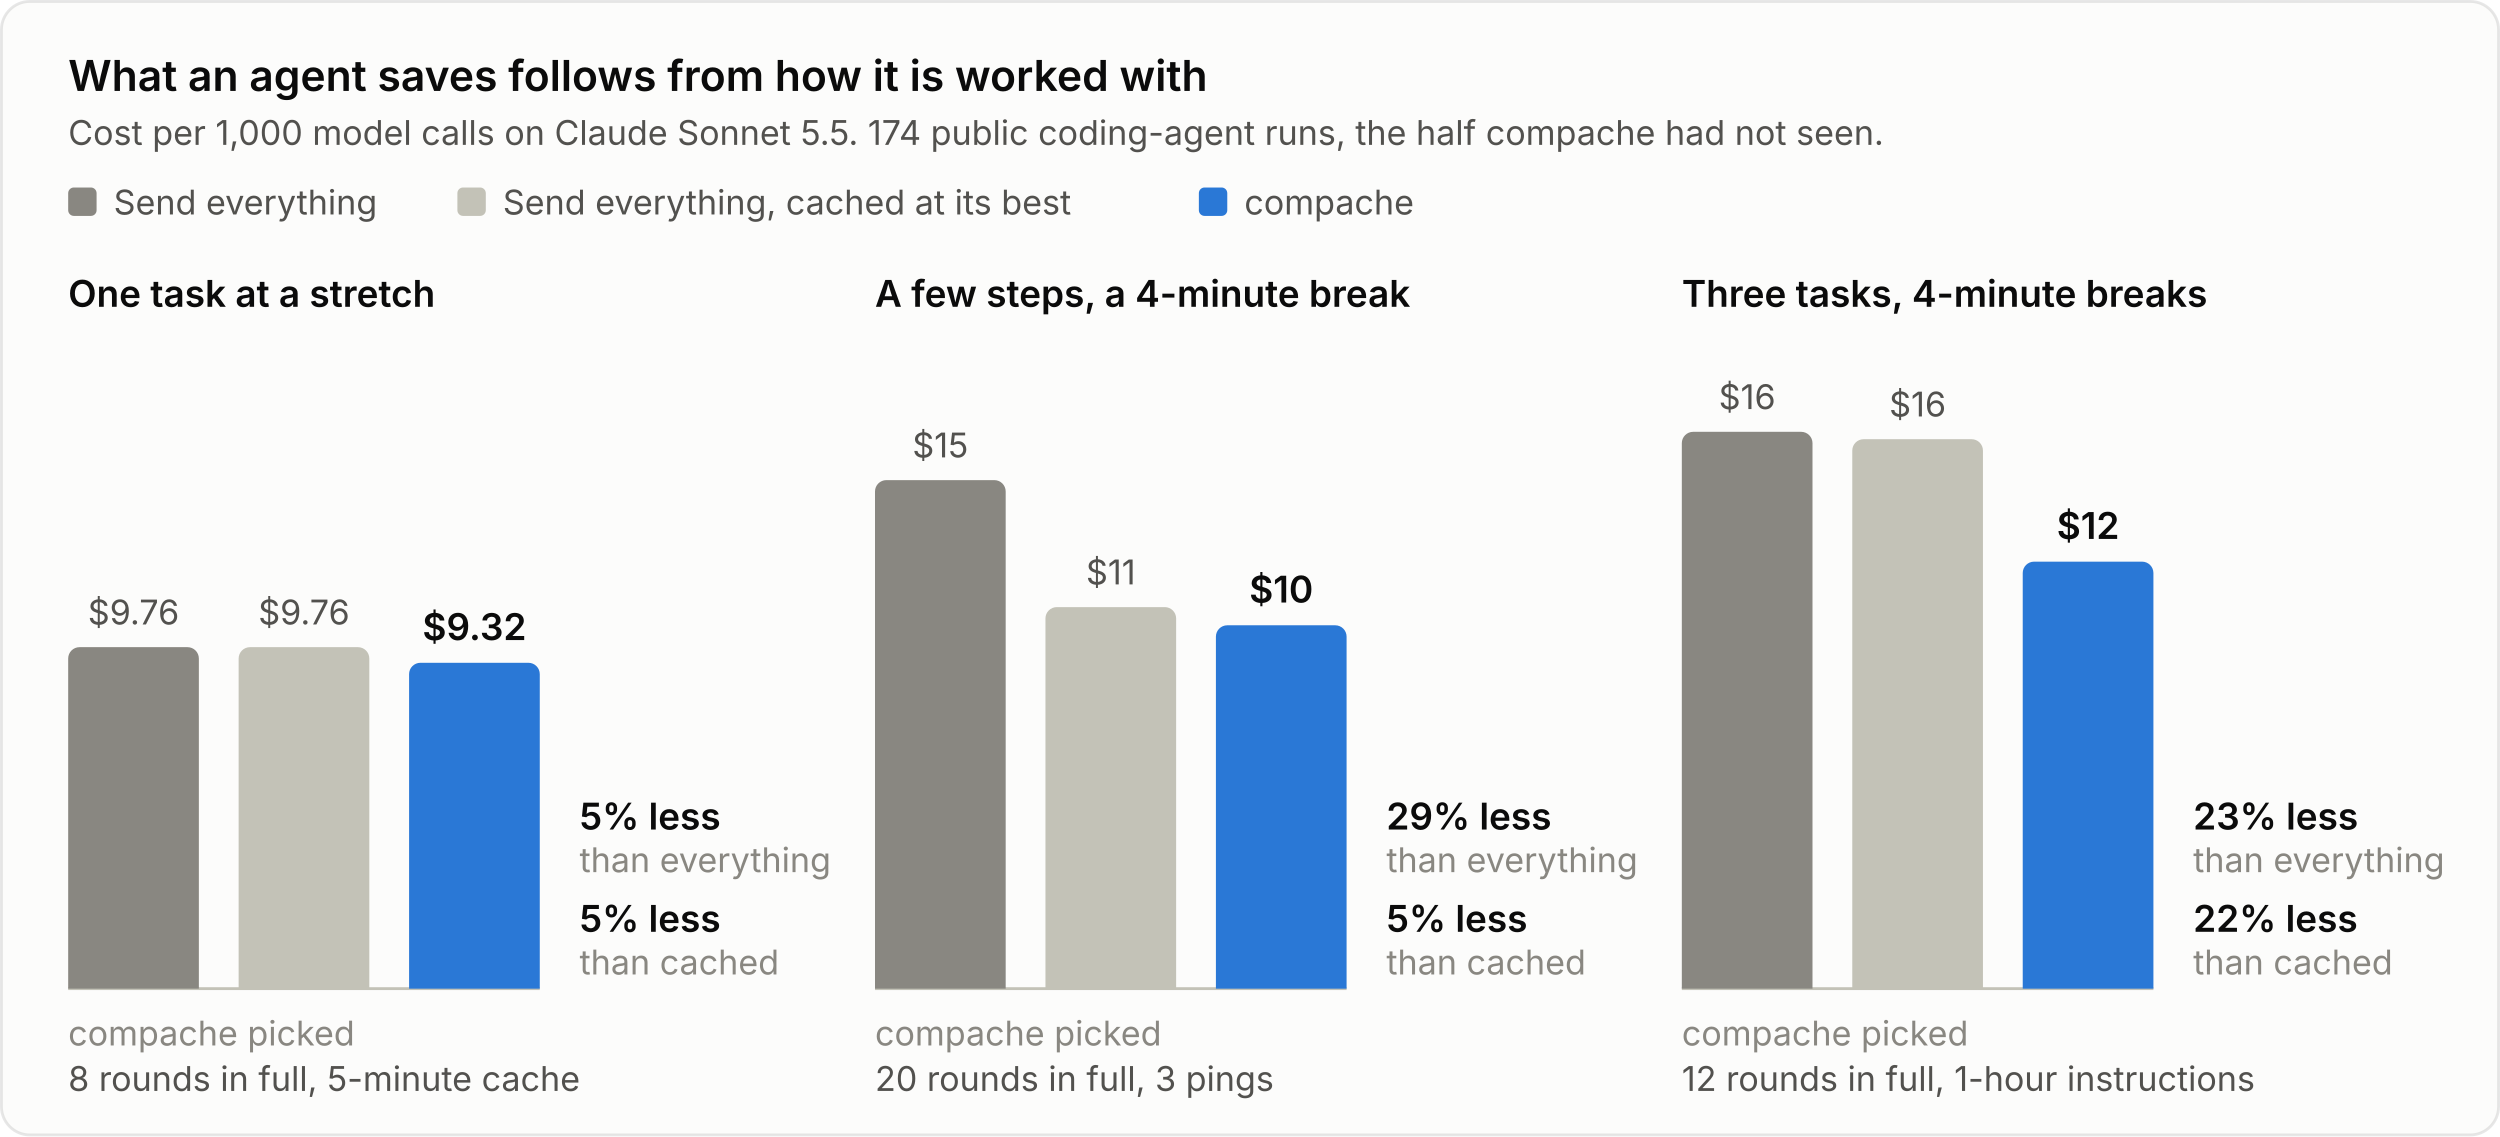
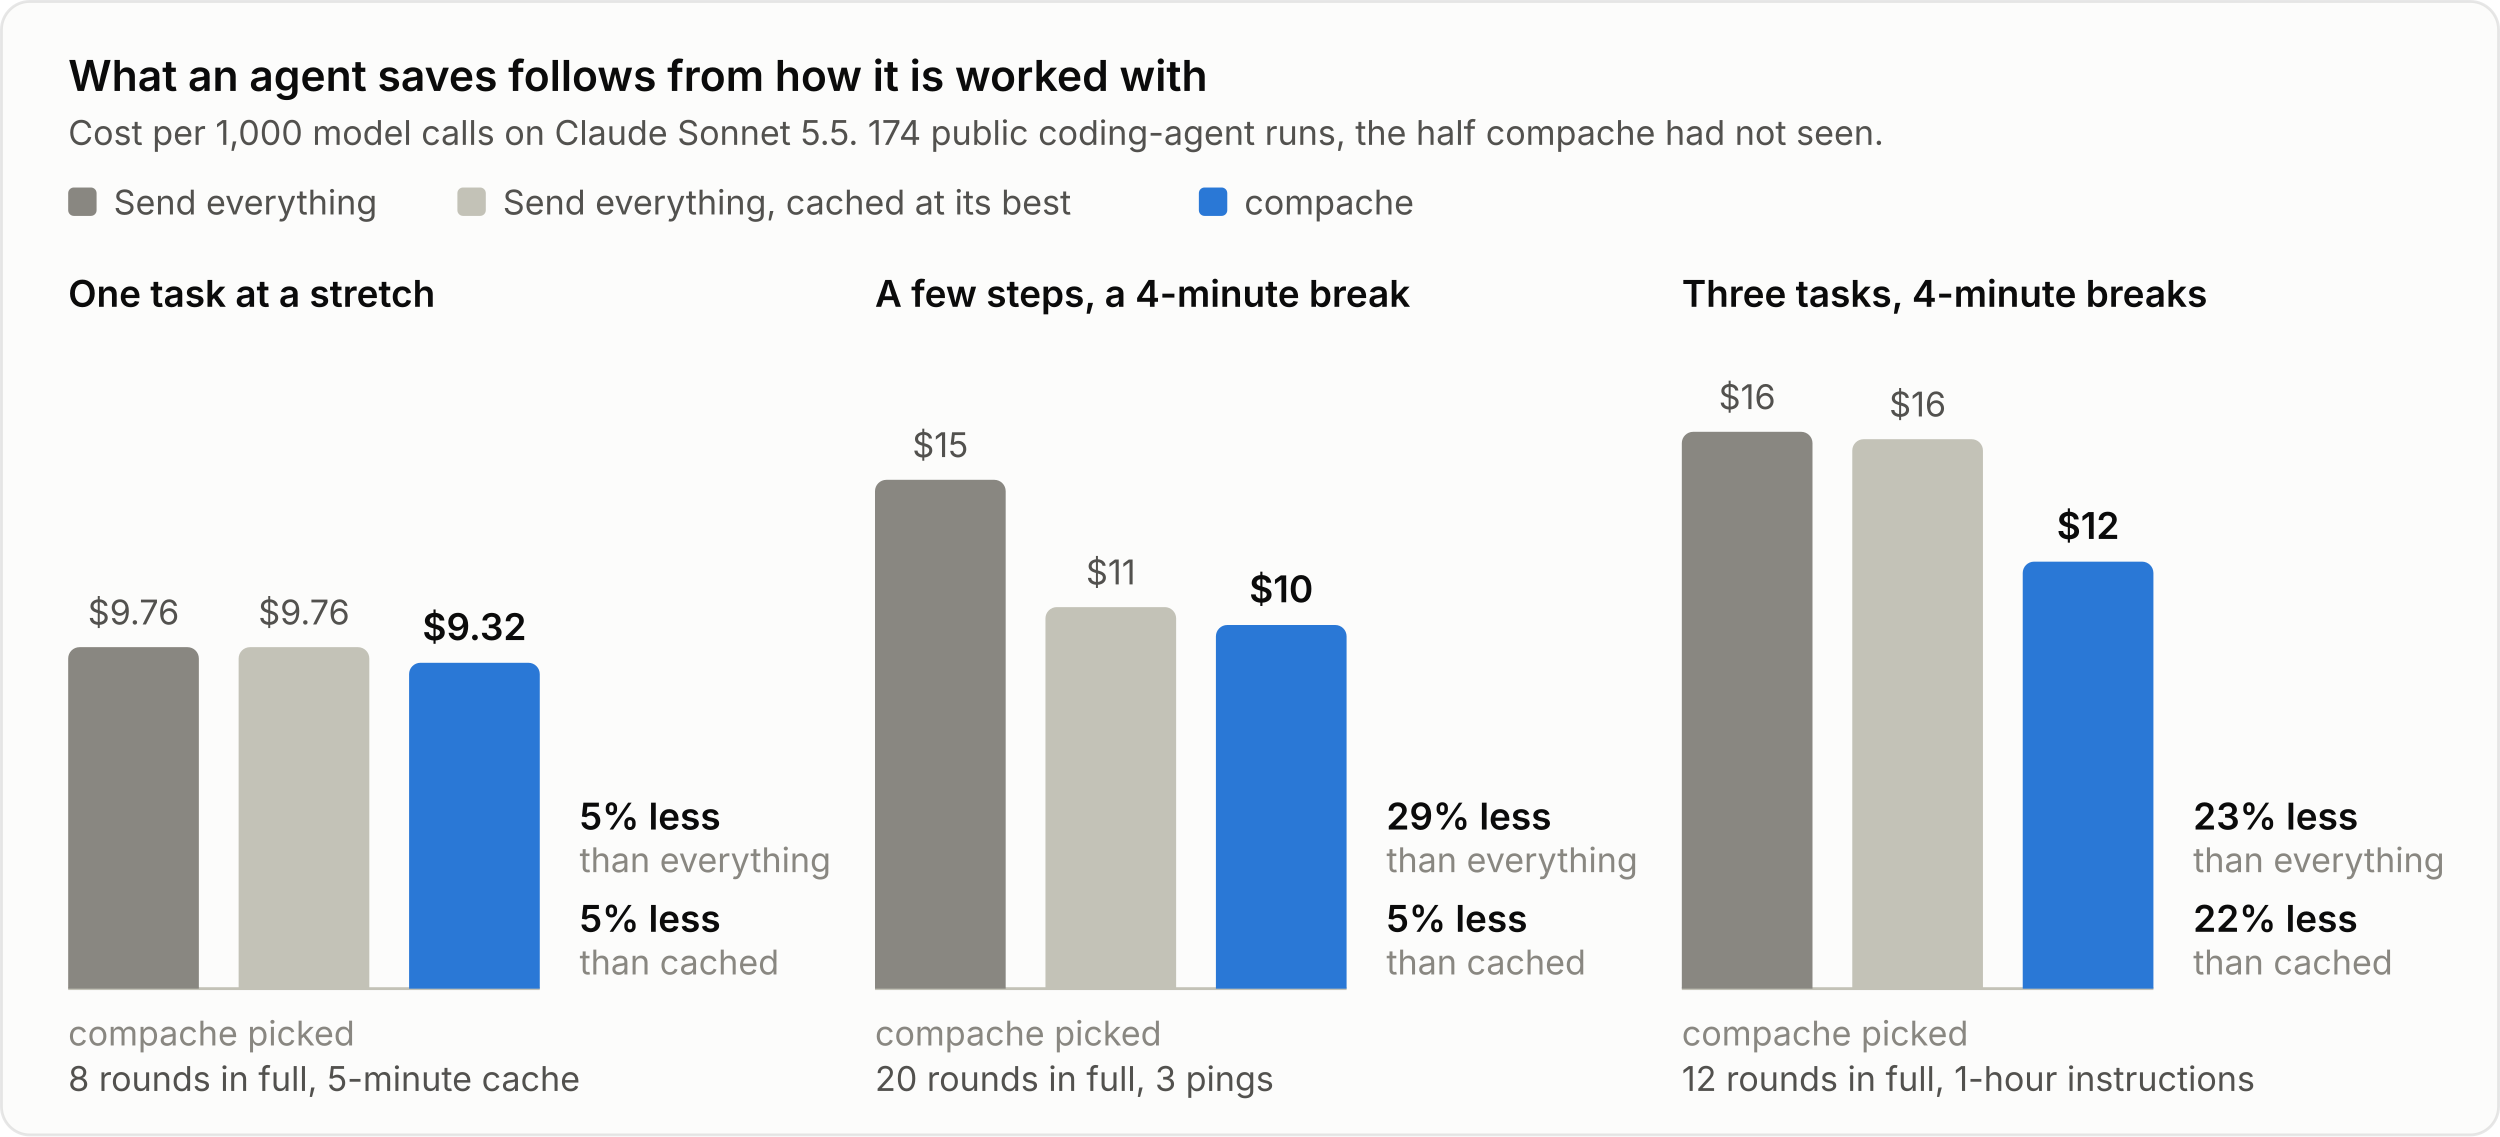
<svg xmlns="http://www.w3.org/2000/svg" width="880" height="400" viewBox="0 0 880 400" role="img" aria-labelledby="t d">
  <style>
text{font-family:system-ui,-apple-system,"Segoe UI",sans-serif;font-size:12px;fill:#0b0b0b}
.surface{fill:#fcfcfb;stroke:rgba(11,11,11,.1)}
.t2{fill:#52514e}.tm{fill:#898781}.b{font-weight:600}.h{font-size:13px;font-weight:600}.big{font-size:15px;font-weight:600}
.grid{stroke:#e1e0d9}.axis{stroke:#c3c2b7}.box{fill:none;stroke:#c3c2b7}
.c{fill:#2a78d6}.cs{stroke:#2a78d6}.n{fill:#898781}.ns{stroke:#898781}.o{fill:#eb6834}.os{stroke:#eb6834}
.cell{fill:#e1e0d9}.ring{stroke:#fcfcfb;stroke-width:2}.line{fill:none;stroke-width:2;stroke-linecap:round;stroke-linejoin:round}
.arc{fill:none;stroke-width:1.75;stroke-linecap:round}
@media (prefers-color-scheme:dark){
text{fill:#f0efec}.surface{fill:#1a1a19;stroke:rgba(255,255,255,.1)}.t2{fill:#c3c2b7}
.grid{stroke:#2c2c2a}.axis{stroke:#383835}.box{stroke:#52514e}
.c{fill:#3987e5}.cs{stroke:#3987e5}.o{fill:#d95926}.os{stroke:#d95926}
.cell{fill:#383835}.ring{stroke:#1a1a19}
}
</style>
  <rect class="surface" x=".5" y=".5" width="879" height="399" rx="10" />
  <style>.n2{fill:#c3c2b7}@media (prefers-color-scheme:dark){.n2{fill:#5a5954}}</style>
  <text x="24.0" y="32.0" class="big">What an agent saves follows from how it is worked with</text>
  <text x="24.0" y="51.0" class="t2">Cost per 1,000 model calls on Claude Sonnet 5.5. 174 public coding-agent runs, the half compache had not seen.</text>
  <rect class="n" x="24" y="66" width="10" height="10" rx="2" />
  <text x="40.0" y="75.5" class="t2">Send everything</text>
  <rect class="n2" x="161.0" y="66" width="10" height="10" rx="2" />
  <text x="177.0" y="75.5" class="t2">Send everything, cached at its best</text>
  <rect class="c" x="422.0" y="66" width="10" height="10" rx="2" />
  <text x="438.0" y="75.5" class="t2">compache</text>
  <text x="24.0" y="108.0" class="h">One task at a stretch</text>
  <line class="axis" x1="24.0" x2="190.0" y1="348" y2="348" />
  <path class="n" d="M24.0,348 v-116.2 a4,4 0 0 1 4,-4 h38 a4,4 0 0 1 4,4 v116.2 z" />
  <text x="47.0" y="219.8" class="t2" text-anchor="middle">$9.76</text>
  <path class="n2" d="M84.0,348 v-116.2 a4,4 0 0 1 4,-4 h38 a4,4 0 0 1 4,4 v116.2 z" />
  <text x="107.0" y="219.8" class="t2" text-anchor="middle">$9.76</text>
  <path class="c" d="M144.0,348 v-110.7 a4,4 0 0 1 4,-4 h38 a4,4 0 0 1 4,4 v110.7 z" />
  <text x="167.0" y="225.3" class="h" text-anchor="middle">$9.32</text>
  <text x="204.0" y="292.0" class="h">5% less</text>
  <text x="204.0" y="307.0" class="tm">than everything</text>
  <text x="204.0" y="328.0" class="h">5% less</text>
  <text x="204.0" y="343.0" class="tm">than cached</text>
  <text x="24.0" y="368.0" class="tm">compache picked</text>
  <text x="24.0" y="384.0" class="t2">8 rounds in full, 5-minute cache</text>
  <text x="308.0" y="108.0" class="h">A few steps, a 4-minute break</text>
  <line class="axis" x1="308.0" x2="474.0" y1="348" y2="348" />
-   <path class="n" d="M308.0,348 v-175.0 a4,4 0 0 1 4,-4 h38 a4,4 0 0 1 4,4 v175.0 z" />
-   <text x="331.0" y="161.0" class="t2" text-anchor="middle">$15</text>
+   <path class="n" d="M308.0,348 v-175.1 a4,4 0 0 1 4,-4 h38 a4,4 0 0 1 4,4 v175.1 z" />
+   <text x="331.0" y="160.9" class="t2" text-anchor="middle">$15</text>
  <path class="n2" d="M368.0,348 v-130.3 a4,4 0 0 1 4,-4 h38 a4,4 0 0 1 4,4 v130.3 z" />
  <text x="391.0" y="205.7" class="t2" text-anchor="middle">$11</text>
-   <path class="c" d="M428.0,348 v-123.9 a4,4 0 0 1 4,-4 h38 a4,4 0 0 1 4,4 v123.9 z" />
-   <text x="451.0" y="212.1" class="h" text-anchor="middle">$10</text>
+   <path class="c" d="M428.0,348 v-124.0 a4,4 0 0 1 4,-4 h38 a4,4 0 0 1 4,4 v124.0 z" />
+   <text x="451.0" y="212.0" class="h" text-anchor="middle">$10</text>
  <text x="488.0" y="292.0" class="h">29% less</text>
  <text x="488.0" y="307.0" class="tm">than everything</text>
  <text x="488.0" y="328.0" class="h">5% less</text>
  <text x="488.0" y="343.0" class="tm">than cached</text>
  <text x="308.0" y="368.0" class="tm">compache picked</text>
  <text x="308.0" y="384.0" class="t2">20 rounds in full, 3 pings</text>
  <text x="592.0" y="108.0" class="h">Three tasks, 4-minute breaks</text>
  <line class="axis" x1="592.0" x2="758.0" y1="348" y2="348" />
  <path class="n" d="M592.0,348 v-192.0 a4,4 0 0 1 4,-4 h38 a4,4 0 0 1 4,4 v192.0 z" />
  <text x="615.0" y="144.0" class="t2" text-anchor="middle">$16</text>
  <path class="n2" d="M652.0,348 v-189.4 a4,4 0 0 1 4,-4 h38 a4,4 0 0 1 4,4 v189.4 z" />
  <text x="675.0" y="146.6" class="t2" text-anchor="middle">$16</text>
  <path class="c" d="M712.0,348 v-146.3 a4,4 0 0 1 4,-4 h38 a4,4 0 0 1 4,4 v146.3 z" />
  <text x="735.0" y="189.7" class="h" text-anchor="middle">$12</text>
  <text x="772.0" y="292.0" class="h">23% less</text>
  <text x="772.0" y="307.0" class="tm">than everything</text>
  <text x="772.0" y="328.0" class="h">22% less</text>
  <text x="772.0" y="343.0" class="tm">than cached</text>
  <text x="592.0" y="368.0" class="tm">compache picked</text>
  <text x="592.0" y="384.0" class="t2">12 rounds in full, 1-hour instructions</text>
</svg>
